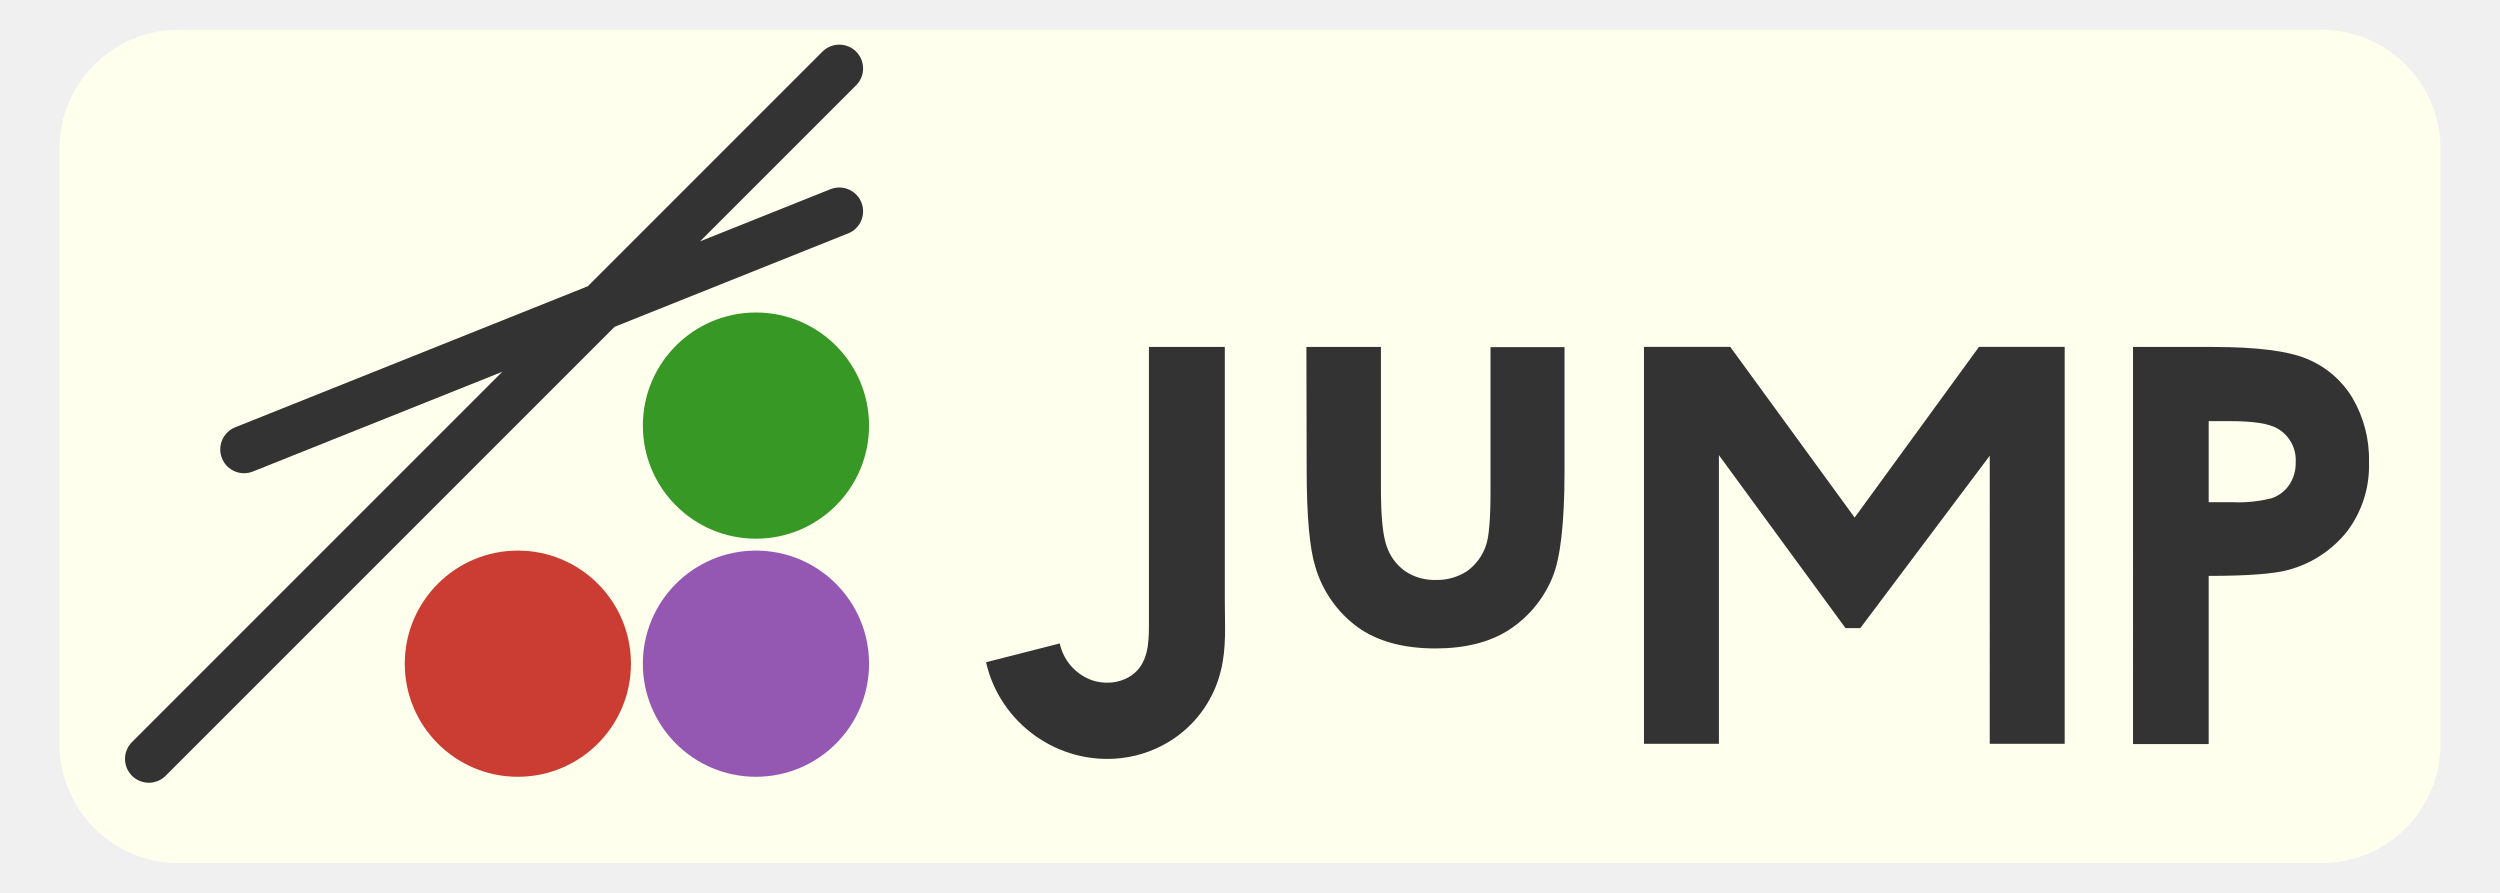
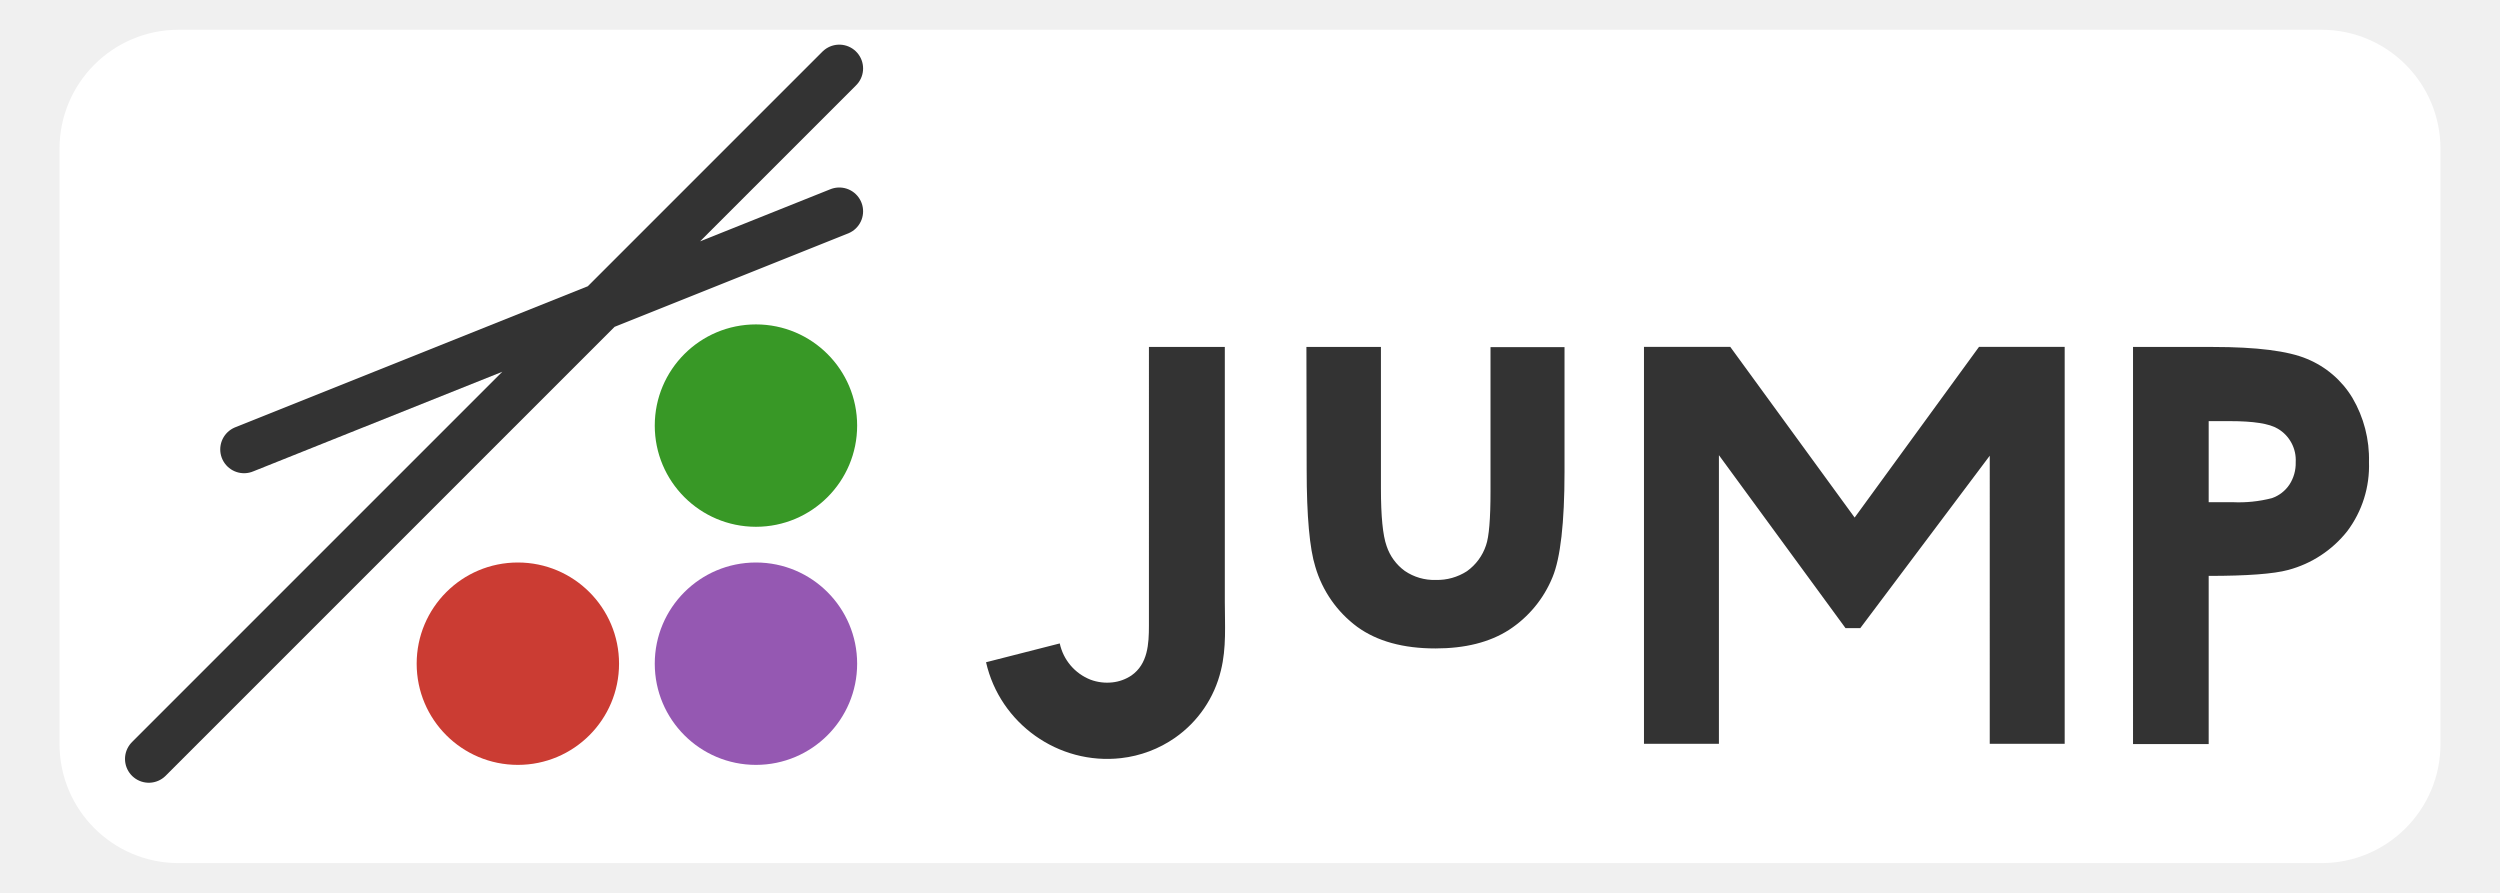
<svg xmlns="http://www.w3.org/2000/svg" viewBox="0 0 420 150">
-   <path d="M410 75v50c0 11.047-8.953 20-20 20H30c-11.047 0-20-8.953-20-20V25c0-11.047 8.953-20 20-20h360c11.047 0 20 8.953 20 20zm0 0" fill="#ffe" />
+   <path d="M410 75v50c0 11.047-8.953 20-20 20H30c-11.047 0-20-8.953-20-20V25c0-11.047 8.953-20 20-20h360c11.047 0 20 8.953 20 20zm0 0" fill="#fff" />
  <path d="M41 75.5l100-40M25 127.5l116-116" fill="none" stroke-width="8" stroke-linecap="round" stroke="#333" stroke-miterlimit="10" />
-   <path d="M106 111.5c0 10.492-8.508 19-19 19s-19-8.508-19-19 8.508-19 19-19 19 8.508 19 19" fill="#cb3c33" />
-   <path d="M146 71.5c0 10.492-8.508 19-19 19s-19-8.508-19-19 8.508-19 19-19 19 8.508 19 19" fill="#389826" />
-   <path d="M146 111.5c0 10.492-8.508 19-19 19s-19-8.508-19-19 8.508-19 19-19 19 8.508 19 19" fill="#9558b2" />
+   <path d="M104 111.5c0 9.39-7.61 17-17 17s-17-7.61-17-17 7.61-17 17-17 17 7.61 17 17" fill="#cb3c33" />
+   <path d="M144 71.5c0 9.39-7.61 17-17 17s-17-7.61-17-17 7.61-17 17-17 17 7.61 17 17" fill="#389826" />
+   <path d="M144 111.5c0 9.39-7.61 17-17 17s-17-7.61-17-17 7.61-17 17-17 17 7.61 17 17" fill="#9558b2" />
  <path d="M193.02 58.29h12.75v42.827c0 3.863.289 7.711-.653 11.5a19.252 19.252 0 01-7.719 11.332 19.73 19.73 0 01-9.07 3.418c-10.504 1.188-20.332-5.797-22.672-16.11l12.383-3.16a8.446 8.446 0 005.168 6.09c1.172.438 2.43.59 3.672.454a7.093 7.093 0 003.2-1.16c2.769-1.93 2.94-5.34 2.94-8.34zm26.457 0h12.52v23.808c0 4.613.312 7.84.952 9.632a8.445 8.445 0 003.059 4.188 8.742 8.742 0 005.199 1.512 9.192 9.192 0 005.242-1.47 8.685 8.685 0 003.2-4.343c.507-1.418.757-4.457.757-9.117V58.32h12.434v20.918c0 8.61-.692 14.52-2 17.692a19.188 19.188 0 01-7.344 8.898c-3.238 2.074-7.351 3.11-12.34 3.11-5.418 0-9.793-1.204-13.129-3.618a19.272 19.272 0 01-7.058-10.12c-.942-3-1.45-8.442-1.45-16.321zm114.8 66.67h12.59V58.278H332.47l-20.89 28.672-20.892-28.672h-14.5v66.684h12.59V76.469l21.27 29.058h2.48l21.75-28.968zm24.07-66.67h13.462c7.332 0 12.586.667 15.757 2a16.027 16.027 0 017.633 6.538 20.247 20.247 0 012.79 10.8 18.249 18.249 0 01-3.65 11.61 18.818 18.818 0 01-9.91 6.512c-2.44.664-6.898 1-13.37 1v28.258h-12.711zm12.712 26.077h4c2.23.106 4.464-.12 6.628-.68a5.817 5.817 0 002.922-2.25 6.542 6.542 0 001.07-3.789 6.109 6.109 0 00-3-5.62c-1.421-.868-4.113-1.278-8.05-1.278h-3.57zm0 0" fill="#333" />
</svg>
